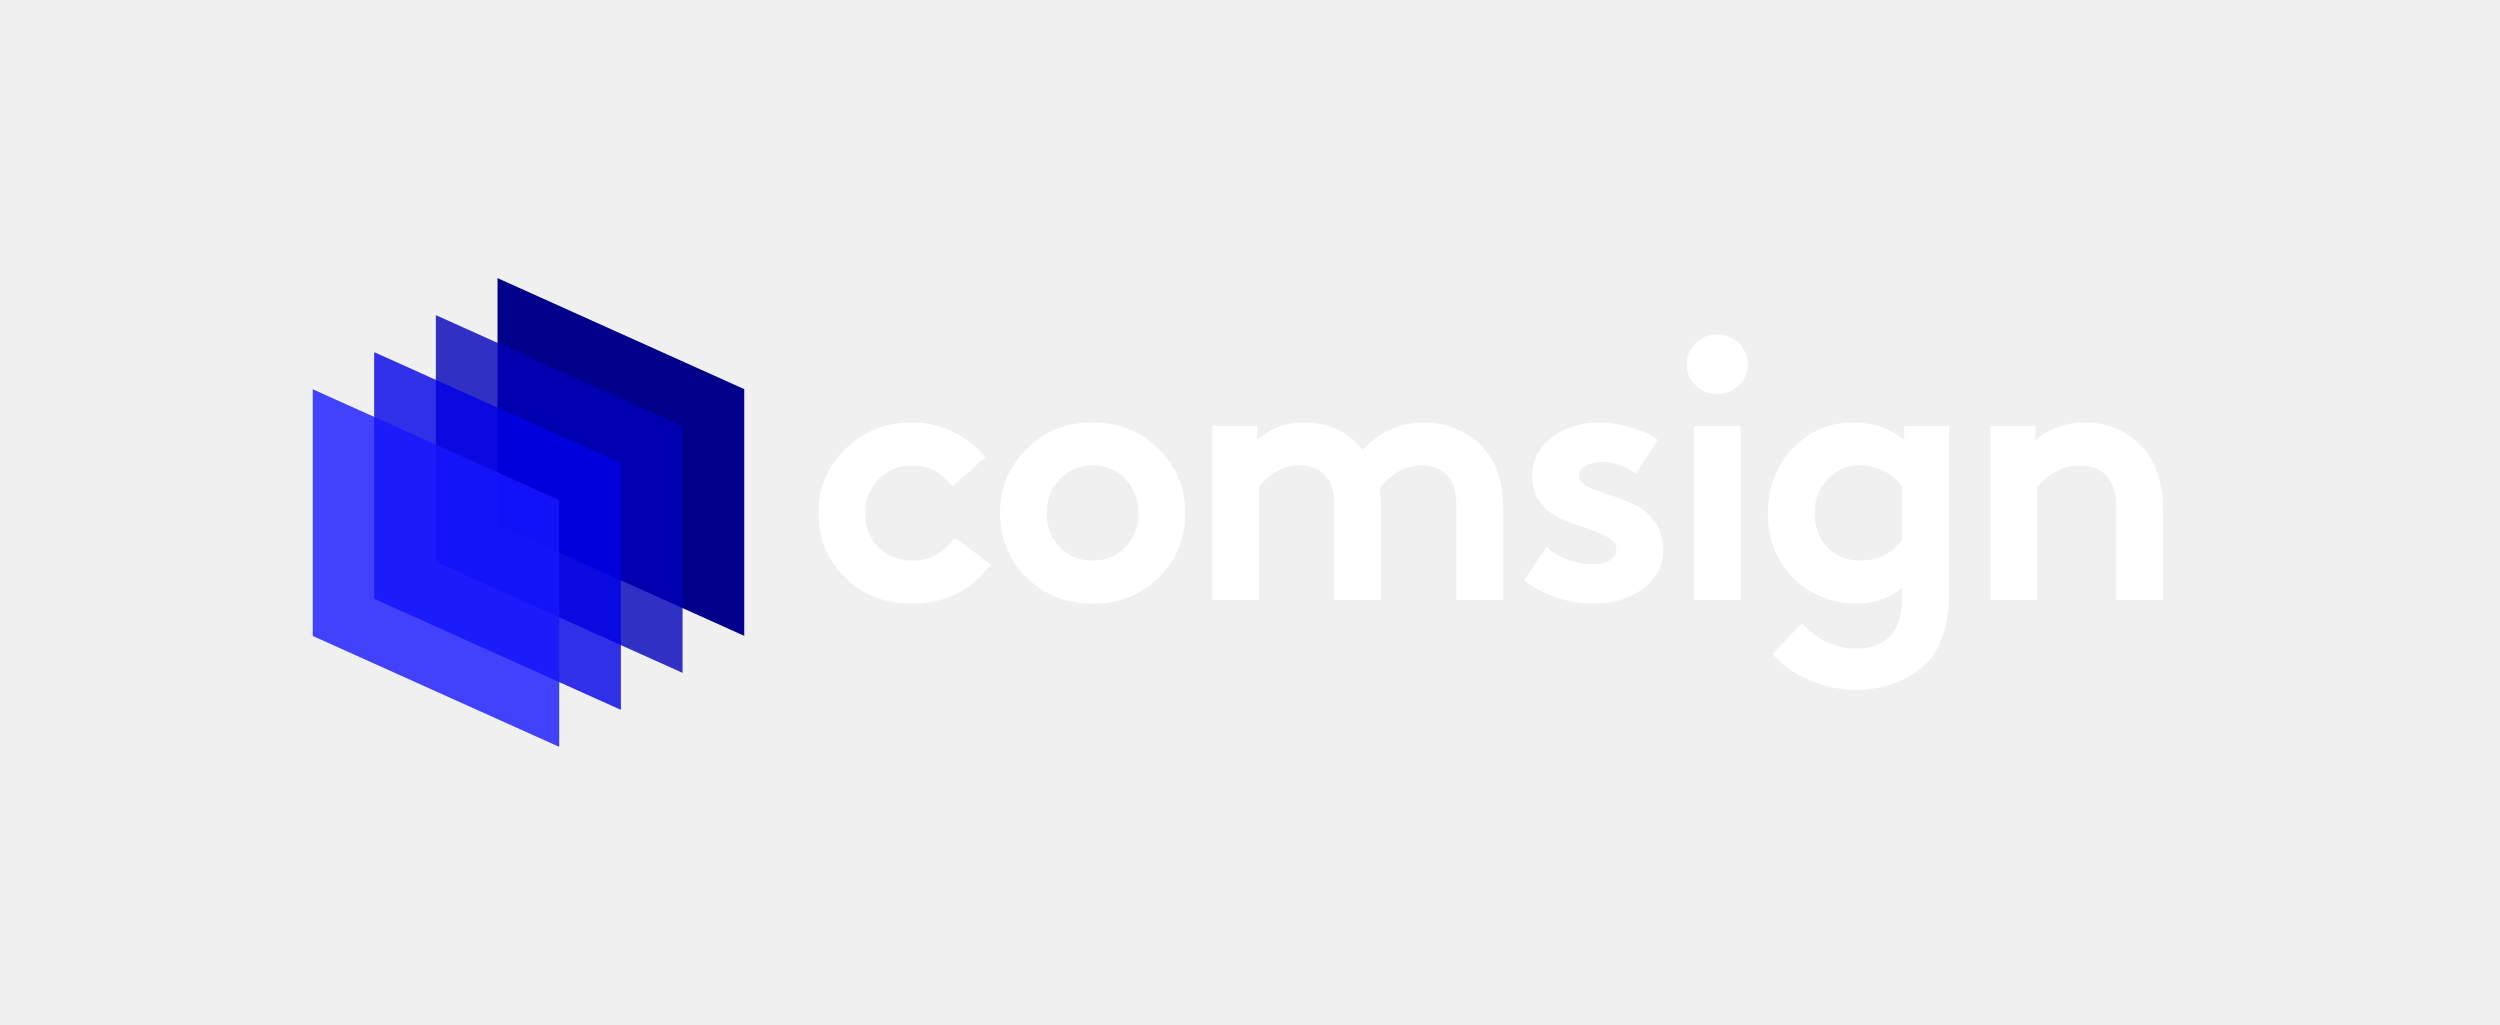
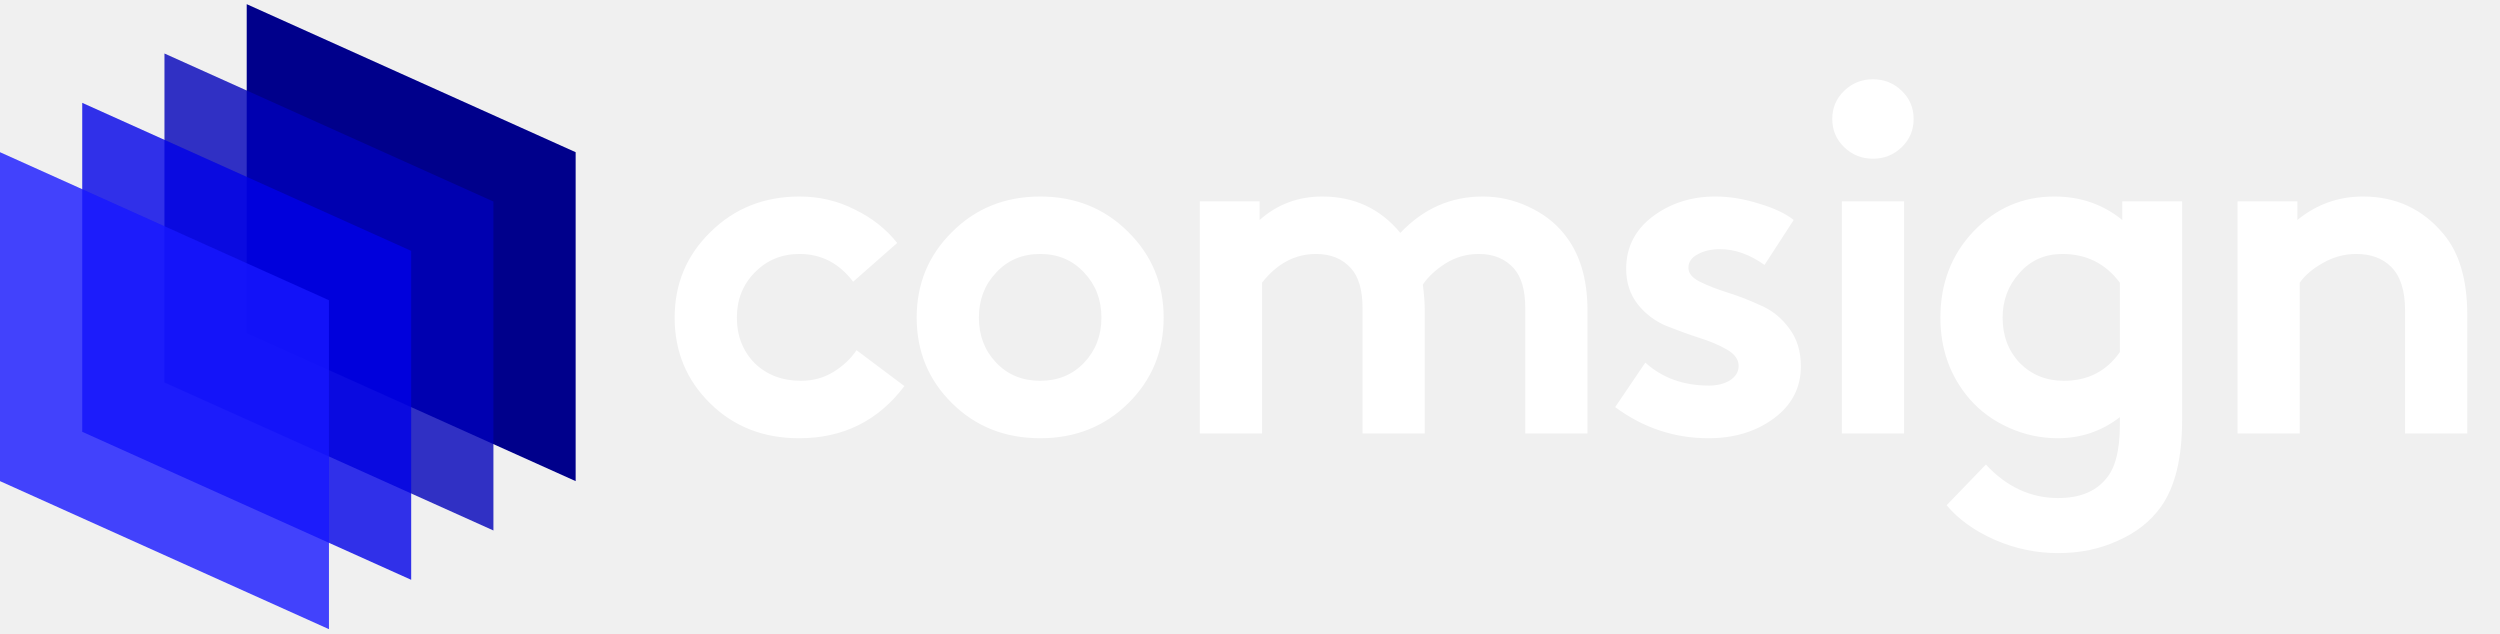
- <svg xmlns="http://www.w3.org/2000/svg" width="200" height="82" viewBox="0 0 200 82" fill="none">
-   <g clip-path="url(#clip0_187_2637)">
-     <path d="M39.803 22.25L59.539 31.132V50.868L39.803 41.987V22.25Z" fill="#00008B" />
-     <path opacity="0.8" d="M34.868 25.21L54.605 34.092V53.829L34.868 44.947V25.21Z" fill="#0000B9" />
-     <path opacity="0.8" d="M29.934 28.171L49.671 37.053V56.789L29.934 47.908V28.171Z" fill="#0000E7" />
-     <path opacity="0.8" d="M25 31.132L44.737 40.013V59.75L25 50.868V31.132Z" fill="#1616FF" />
-     <path d="M76.391 43.01L79.263 45.163C77.693 47.25 75.587 48.294 72.945 48.294C70.801 48.294 69.021 47.595 67.604 46.197C66.187 44.8 65.479 43.086 65.479 41.057C65.479 39.028 66.197 37.314 67.633 35.917C69.068 34.5 70.849 33.791 72.974 33.791C74.161 33.791 75.261 34.05 76.276 34.567C77.31 35.065 78.162 35.735 78.832 36.577L76.19 38.903C75.348 37.793 74.276 37.238 72.974 37.238C71.902 37.238 71.002 37.611 70.275 38.358C69.566 39.085 69.212 39.985 69.212 41.057C69.212 42.148 69.566 43.058 70.275 43.785C71.002 44.493 71.931 44.848 73.06 44.848C73.769 44.848 74.41 44.675 74.984 44.331C75.578 43.967 76.046 43.527 76.391 43.01ZM82.126 46.197C80.709 44.8 80 43.086 80 41.057C80 39.028 80.709 37.314 82.126 35.917C83.542 34.5 85.303 33.791 87.409 33.791C89.515 33.791 91.276 34.5 92.693 35.917C94.11 37.314 94.819 39.028 94.819 41.057C94.819 43.086 94.11 44.8 92.693 46.197C91.276 47.595 89.515 48.294 87.409 48.294C85.303 48.294 83.542 47.595 82.126 46.197ZM84.767 38.358C84.078 39.085 83.734 39.985 83.734 41.057C83.734 42.129 84.078 43.029 84.767 43.756C85.457 44.484 86.337 44.848 87.409 44.848C88.481 44.848 89.362 44.484 90.051 43.756C90.74 43.029 91.085 42.129 91.085 41.057C91.085 39.985 90.74 39.085 90.051 38.358C89.362 37.611 88.481 37.238 87.409 37.238C86.337 37.238 85.457 37.611 84.767 38.358ZM100.722 48.007H96.989V34.079H100.578V35.199C101.631 34.261 102.885 33.791 104.34 33.791C106.255 33.791 107.815 34.519 109.021 35.974C110.4 34.519 112.046 33.791 113.961 33.791C114.918 33.791 115.827 33.992 116.689 34.395C117.569 34.797 118.287 35.342 118.842 36.032C119.781 37.18 120.25 38.712 120.25 40.626V48.007H116.516V40.483C116.516 39.41 116.287 38.616 115.827 38.099C115.31 37.525 114.612 37.238 113.731 37.238C113.003 37.238 112.333 37.429 111.721 37.812C111.127 38.195 110.677 38.616 110.371 39.075C110.448 39.688 110.486 40.205 110.486 40.626V48.007H106.753V40.483C106.753 39.41 106.523 38.616 106.063 38.099C105.546 37.525 104.848 37.238 103.967 37.238C102.703 37.238 101.622 37.812 100.722 38.961V48.007ZM121.91 46.427L123.72 43.756C124.734 44.675 126.007 45.135 127.539 45.135C128.036 45.135 128.458 45.029 128.802 44.819C129.148 44.589 129.319 44.302 129.319 43.957C129.319 43.575 129.089 43.249 128.63 42.981C128.171 42.713 127.606 42.474 126.936 42.263C126.285 42.053 125.625 41.813 124.955 41.545C124.284 41.258 123.72 40.827 123.26 40.253C122.801 39.659 122.571 38.951 122.571 38.128C122.571 36.845 123.097 35.802 124.15 34.998C125.223 34.194 126.476 33.791 127.912 33.791C128.774 33.791 129.655 33.935 130.554 34.222C131.454 34.49 132.144 34.816 132.622 35.199L130.871 37.898C129.989 37.266 129.099 36.95 128.199 36.95C127.663 36.95 127.213 37.056 126.85 37.266C126.486 37.458 126.305 37.726 126.305 38.07C126.305 38.396 126.533 38.673 126.993 38.903C127.453 39.133 128.018 39.353 128.688 39.564C129.358 39.774 130.018 40.033 130.669 40.339C131.339 40.626 131.904 41.086 132.364 41.718C132.823 42.33 133.053 43.086 133.053 43.986C133.053 45.269 132.507 46.312 131.415 47.116C130.344 47.901 129.042 48.294 127.51 48.294C125.462 48.294 123.595 47.672 121.91 46.427ZM139.244 34.079V48.007H135.511V34.079H139.244ZM135.654 30.834C135.175 30.374 134.936 29.809 134.936 29.139C134.936 28.469 135.175 27.904 135.654 27.445C136.132 26.986 136.707 26.756 137.377 26.756C138.047 26.756 138.621 26.986 139.1 27.445C139.579 27.904 139.818 28.469 139.818 29.139C139.818 29.809 139.579 30.374 139.1 30.834C138.621 31.293 138.047 31.523 137.377 31.523C136.707 31.523 136.132 31.293 135.654 30.834ZM155.926 34.079V47.231C155.926 49.49 155.505 51.213 154.662 52.4C154.031 53.281 153.169 53.961 152.078 54.439C151.006 54.937 149.809 55.186 148.489 55.186C147.167 55.186 145.894 54.918 144.669 54.382C143.463 53.846 142.505 53.157 141.797 52.314L144.152 49.873C145.396 51.213 146.842 51.883 148.489 51.883C149.752 51.883 150.699 51.51 151.331 50.763C151.905 50.132 152.192 49.04 152.192 47.49V47.03C151.102 47.873 149.857 48.294 148.459 48.294C147.445 48.294 146.469 48.083 145.53 47.662C144.593 47.241 143.807 46.666 143.176 45.939C142.008 44.58 141.424 42.952 141.424 41.057C141.424 39.008 142.084 37.285 143.405 35.888C144.746 34.49 146.363 33.791 148.259 33.791C149.829 33.791 151.188 34.261 152.336 35.199V34.079H155.926ZM152.192 43.125V38.961C151.331 37.812 150.182 37.238 148.746 37.238C147.693 37.238 146.832 37.62 146.162 38.386C145.492 39.133 145.157 40.023 145.157 41.057C145.157 42.148 145.502 43.058 146.191 43.785C146.899 44.493 147.78 44.848 148.833 44.848C150.269 44.848 151.389 44.273 152.192 43.125ZM162.986 48.007H159.253V34.079H162.843V35.199C163.992 34.261 165.304 33.791 166.777 33.791C168.75 33.791 170.357 34.538 171.602 36.032C172.559 37.161 173.037 38.788 173.037 40.913V48.007H169.304V40.626C169.304 39.439 169.027 38.568 168.471 38.013C167.955 37.496 167.255 37.238 166.375 37.238C165.667 37.238 164.997 37.419 164.365 37.783C163.752 38.128 163.293 38.52 162.986 38.961V48.007Z" fill="white" />
+ <svg xmlns="http://www.w3.org/2000/svg" width="150" height="38" viewBox="0 0 150 38" fill="none">
+   <g clip-path="url(#clip0_187_2638)">
+     <path d="M14.803 0.25L34.539 9.132V28.868L14.803 19.987V0.25Z" fill="#00008B" />
+     <path opacity="0.8" d="M9.868 3.21L29.605 12.092V31.829L9.868 22.947V3.21Z" fill="#0000B9" />
+     <path opacity="0.8" d="M4.934 6.171L24.671 15.053V34.789L4.934 25.908V6.171Z" fill="#0000E7" />
+     <path opacity="0.8" d="M0 9.132L19.737 18.013V37.75L0 28.868V9.132Z" fill="#1616FF" />
+     <path d="M51.392 21.01L54.263 23.163C52.693 25.25 50.587 26.294 47.945 26.294C45.801 26.294 44.021 25.595 42.604 24.197C41.187 22.8 40.479 21.086 40.479 19.057C40.479 17.028 41.197 15.314 42.633 13.917C44.068 12.5 45.849 11.791 47.974 11.791C49.161 11.791 50.261 12.05 51.276 12.567C52.31 13.065 53.162 13.735 53.832 14.577L51.19 16.903C50.348 15.793 49.276 15.238 47.974 15.238C46.902 15.238 46.002 15.611 45.275 16.358C44.566 17.085 44.212 17.985 44.212 19.057C44.212 20.148 44.566 21.058 45.275 21.785C46.002 22.494 46.931 22.848 48.06 22.848C48.769 22.848 49.41 22.675 49.984 22.331C50.578 21.967 51.047 21.527 51.392 21.01ZM57.126 24.197C55.709 22.8 55 21.086 55 19.057C55 17.028 55.709 15.314 57.126 13.917C58.542 12.5 60.303 11.791 62.41 11.791C64.515 11.791 66.276 12.5 67.693 13.917C69.11 15.314 69.819 17.028 69.819 19.057C69.819 21.086 69.11 22.8 67.693 24.197C66.276 25.595 64.515 26.294 62.41 26.294C60.303 26.294 58.542 25.595 57.126 24.197ZM59.767 16.358C59.078 17.085 58.733 17.985 58.733 19.057C58.733 20.129 59.078 21.029 59.767 21.756C60.456 22.484 61.337 22.848 62.41 22.848C63.481 22.848 64.362 22.484 65.051 21.756C65.74 21.029 66.085 20.129 66.085 19.057C66.085 17.985 65.74 17.085 65.051 16.358C64.362 15.611 63.481 15.238 62.41 15.238C61.337 15.238 60.456 15.611 59.767 16.358ZM75.722 26.006H71.989V12.079H75.578V13.199C76.631 12.261 77.885 11.791 79.34 11.791C81.254 11.791 82.815 12.519 84.021 13.974C85.4 12.519 87.046 11.791 88.96 11.791C89.918 11.791 90.827 11.992 91.689 12.395C92.569 12.797 93.287 13.342 93.842 14.031C94.781 15.18 95.249 16.712 95.249 18.626V26.006H91.516V18.483C91.516 17.41 91.287 16.616 90.827 16.099C90.31 15.525 89.612 15.238 88.731 15.238C88.003 15.238 87.333 15.429 86.721 15.812C86.127 16.195 85.677 16.616 85.371 17.076C85.448 17.688 85.486 18.205 85.486 18.626V26.006H81.752V18.483C81.752 17.41 81.522 16.616 81.063 16.099C80.546 15.525 79.847 15.238 78.967 15.238C77.703 15.238 76.621 15.812 75.722 16.961V26.006ZM96.91 24.427L98.719 21.756C99.734 22.675 101.007 23.135 102.539 23.135C103.036 23.135 103.458 23.029 103.802 22.819C104.148 22.589 104.319 22.302 104.319 21.957C104.319 21.575 104.089 21.249 103.63 20.981C103.171 20.713 102.606 20.474 101.936 20.263C101.285 20.052 100.625 19.813 99.954 19.545C99.284 19.258 98.719 18.827 98.26 18.253C97.8 17.659 97.57 16.951 97.57 16.128C97.57 14.845 98.097 13.802 99.15 12.998C100.223 12.194 101.476 11.791 102.912 11.791C103.774 11.791 104.655 11.935 105.554 12.222C106.454 12.49 107.144 12.816 107.622 13.199L105.871 15.898C104.989 15.266 104.099 14.95 103.199 14.95C102.663 14.95 102.213 15.056 101.85 15.266C101.486 15.458 101.305 15.726 101.305 16.07C101.305 16.396 101.533 16.673 101.993 16.903C102.453 17.133 103.018 17.353 103.688 17.564C104.358 17.774 105.018 18.033 105.669 18.339C106.339 18.626 106.904 19.086 107.364 19.718C107.823 20.33 108.053 21.086 108.053 21.986C108.053 23.269 107.507 24.312 106.415 25.116C105.344 25.901 104.042 26.294 102.51 26.294C100.462 26.294 98.595 25.672 96.91 24.427ZM114.244 12.079V26.006H110.511V12.079H114.244ZM110.654 8.834C110.175 8.374 109.936 7.809 109.936 7.139C109.936 6.469 110.175 5.905 110.654 5.445C111.132 4.986 111.707 4.756 112.377 4.756C113.047 4.756 113.621 4.986 114.1 5.445C114.579 5.905 114.818 6.469 114.818 7.139C114.818 7.809 114.579 8.374 114.1 8.834C113.621 9.293 113.047 9.523 112.377 9.523C111.707 9.523 111.132 9.293 110.654 8.834ZM130.926 12.079V25.231C130.926 27.49 130.505 29.213 129.662 30.4C129.031 31.281 128.169 31.96 127.078 32.439C126.006 32.937 124.809 33.186 123.489 33.186C122.167 33.186 120.894 32.918 119.669 32.382C118.463 31.846 117.505 31.157 116.797 30.314L119.152 27.873C120.396 29.213 121.842 29.883 123.489 29.883C124.752 29.883 125.699 29.51 126.331 28.763C126.905 28.132 127.192 27.04 127.192 25.49V25.03C126.102 25.872 124.857 26.294 123.459 26.294C122.445 26.294 121.469 26.083 120.53 25.662C119.593 25.241 118.807 24.666 118.176 23.939C117.008 22.58 116.424 20.952 116.424 19.057C116.424 17.009 117.084 15.285 118.405 13.888C119.746 12.49 121.363 11.791 123.259 11.791C124.829 11.791 126.188 12.261 127.336 13.199V12.079H130.926ZM127.192 21.125V16.961C126.331 15.812 125.182 15.238 123.746 15.238C122.693 15.238 121.832 15.62 121.162 16.386C120.492 17.133 120.157 18.023 120.157 19.057C120.157 20.148 120.502 21.058 121.191 21.785C121.899 22.494 122.78 22.848 123.833 22.848C125.269 22.848 126.389 22.273 127.192 21.125ZM137.986 26.006H134.253V12.079H137.843V13.199C138.992 12.261 140.304 11.791 141.777 11.791C143.75 11.791 145.357 12.538 146.602 14.031C147.559 15.161 148.037 16.788 148.037 18.913V26.006H144.304V18.626C144.304 17.439 144.027 16.568 143.471 16.013C142.955 15.496 142.255 15.238 141.375 15.238C140.667 15.238 139.997 15.419 139.365 15.783C138.752 16.128 138.293 16.52 137.986 16.961V26.006Z" fill="white" />
  </g>
  <defs>
-     <clipPath id="clip0_187_2637">
-       <rect width="150" height="37.5" fill="white" transform="translate(25 22.25)" />
+     <clipPath id="clip0_187_2638">
+       <rect width="150" height="37.5" fill="white" transform="translate(0 0.25)" />
    </clipPath>
  </defs>
</svg>
